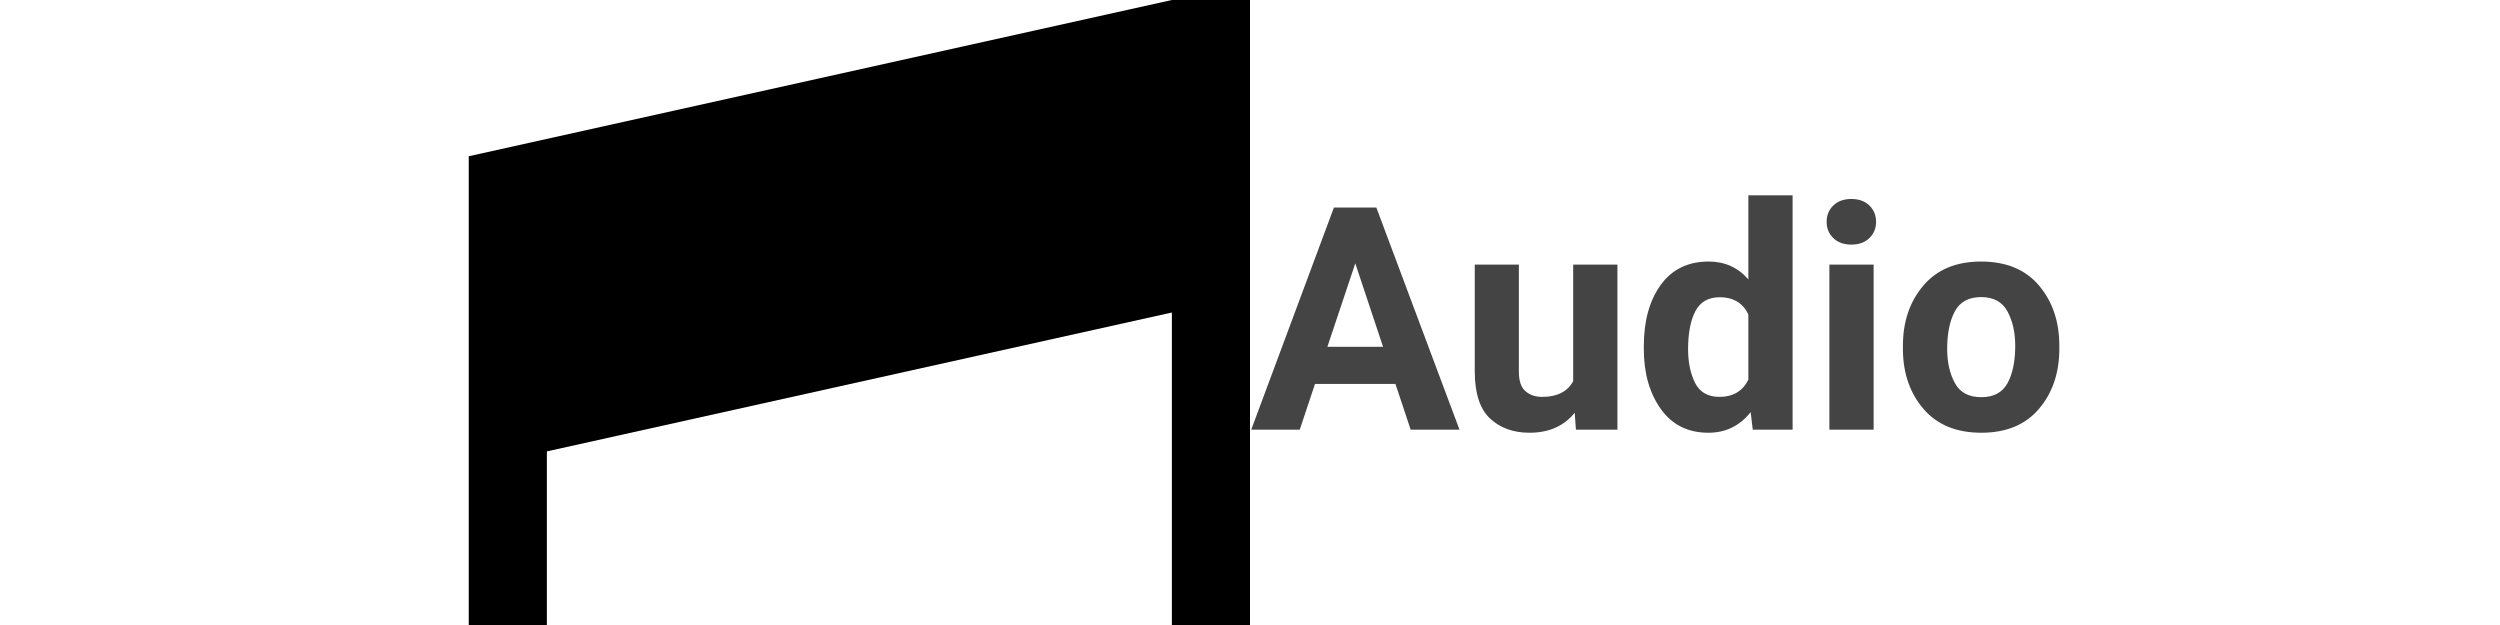
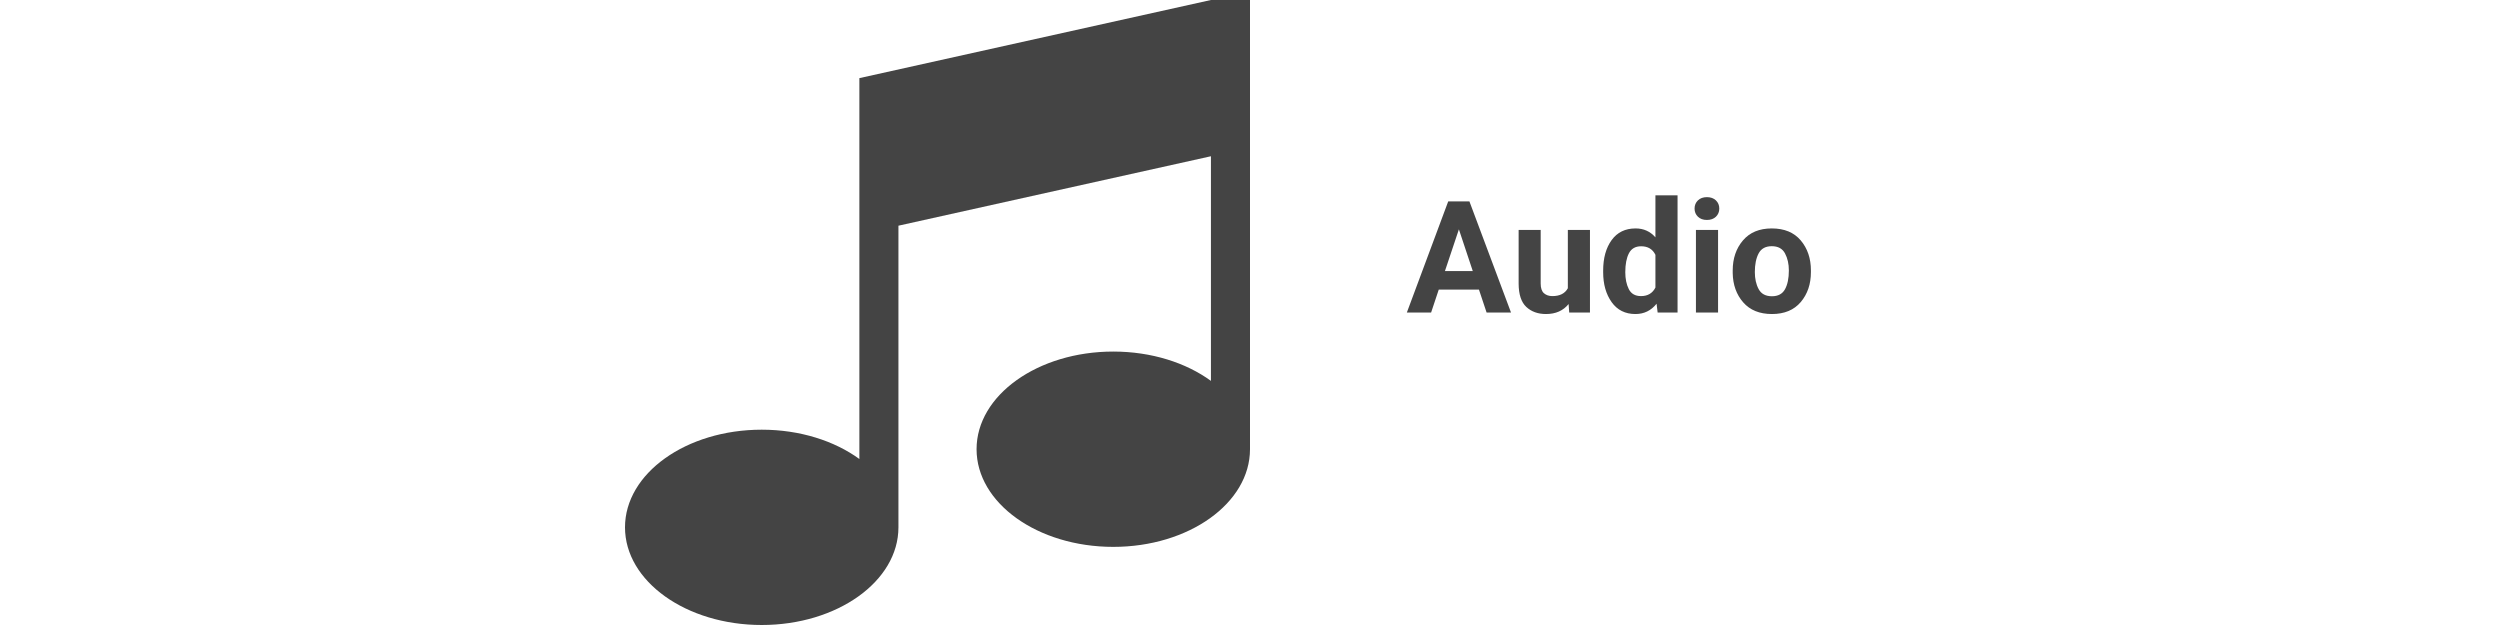
- <svg xmlns="http://www.w3.org/2000/svg" viewBox="0 0 1024 256" width="1024" height="256">
+ <svg xmlns="http://www.w3.org/2000/svg" viewBox="0 0 1024 512" width="256" height="64">
  <g>
-     <text x="512" y="176" style="font-family:-apple-systrem,BlinkMacSystremFont,&quot;Segoe UI&quot;,Roboto,Oxygen-Sans,Ubuntu,Cantarell,&quot;Helvetica Neue&quot;,Arial,sans-serif;font-weight:bold;font-size:128px;fill:#444;stroke:none;">Audio</text>
-     <path d="M480 0h32v368c0 44.183-50.145 80-112 80s-112-35.817-112-80c0-44.184 50.145-80 112-80 31.342 0 59.671 9.2 80 24.020v-184.020l-256 56.889v247.111c0 44.183-50.144 80-112 80s-112-35.817-112-80c0-44.184 50.144-80 112-80 31.342 0 59.671 9.2 80 24.020v-312.020l288-64z" fill="#44" />
+     <text x="640" y="256" style="font-family:-apple-systrem,BlinkMacSystremFont,&quot;Segoe UI&quot;,Roboto,Oxygen-Sans,Ubuntu,Cantarell,&quot;Helvetica Neue&quot;,Arial,sans-serif;font-weight:bold;font-size:128px;fill:#444;stroke:none;">Audio</text>
+     <path d="M480 0h32v368c0 44.183-50.145 80-112 80s-112-35.817-112-80c0-44.184 50.145-80 112-80 31.342 0 59.671 9.2 80 24.020v-184.020l-256 56.889v247.111c0 44.183-50.144 80-112 80s-112-35.817-112-80c0-44.184 50.144-80 112-80 31.342 0 59.671 9.2 80 24.020v-312.020l288-64z" fill="#444" />
  </g>
</svg>
